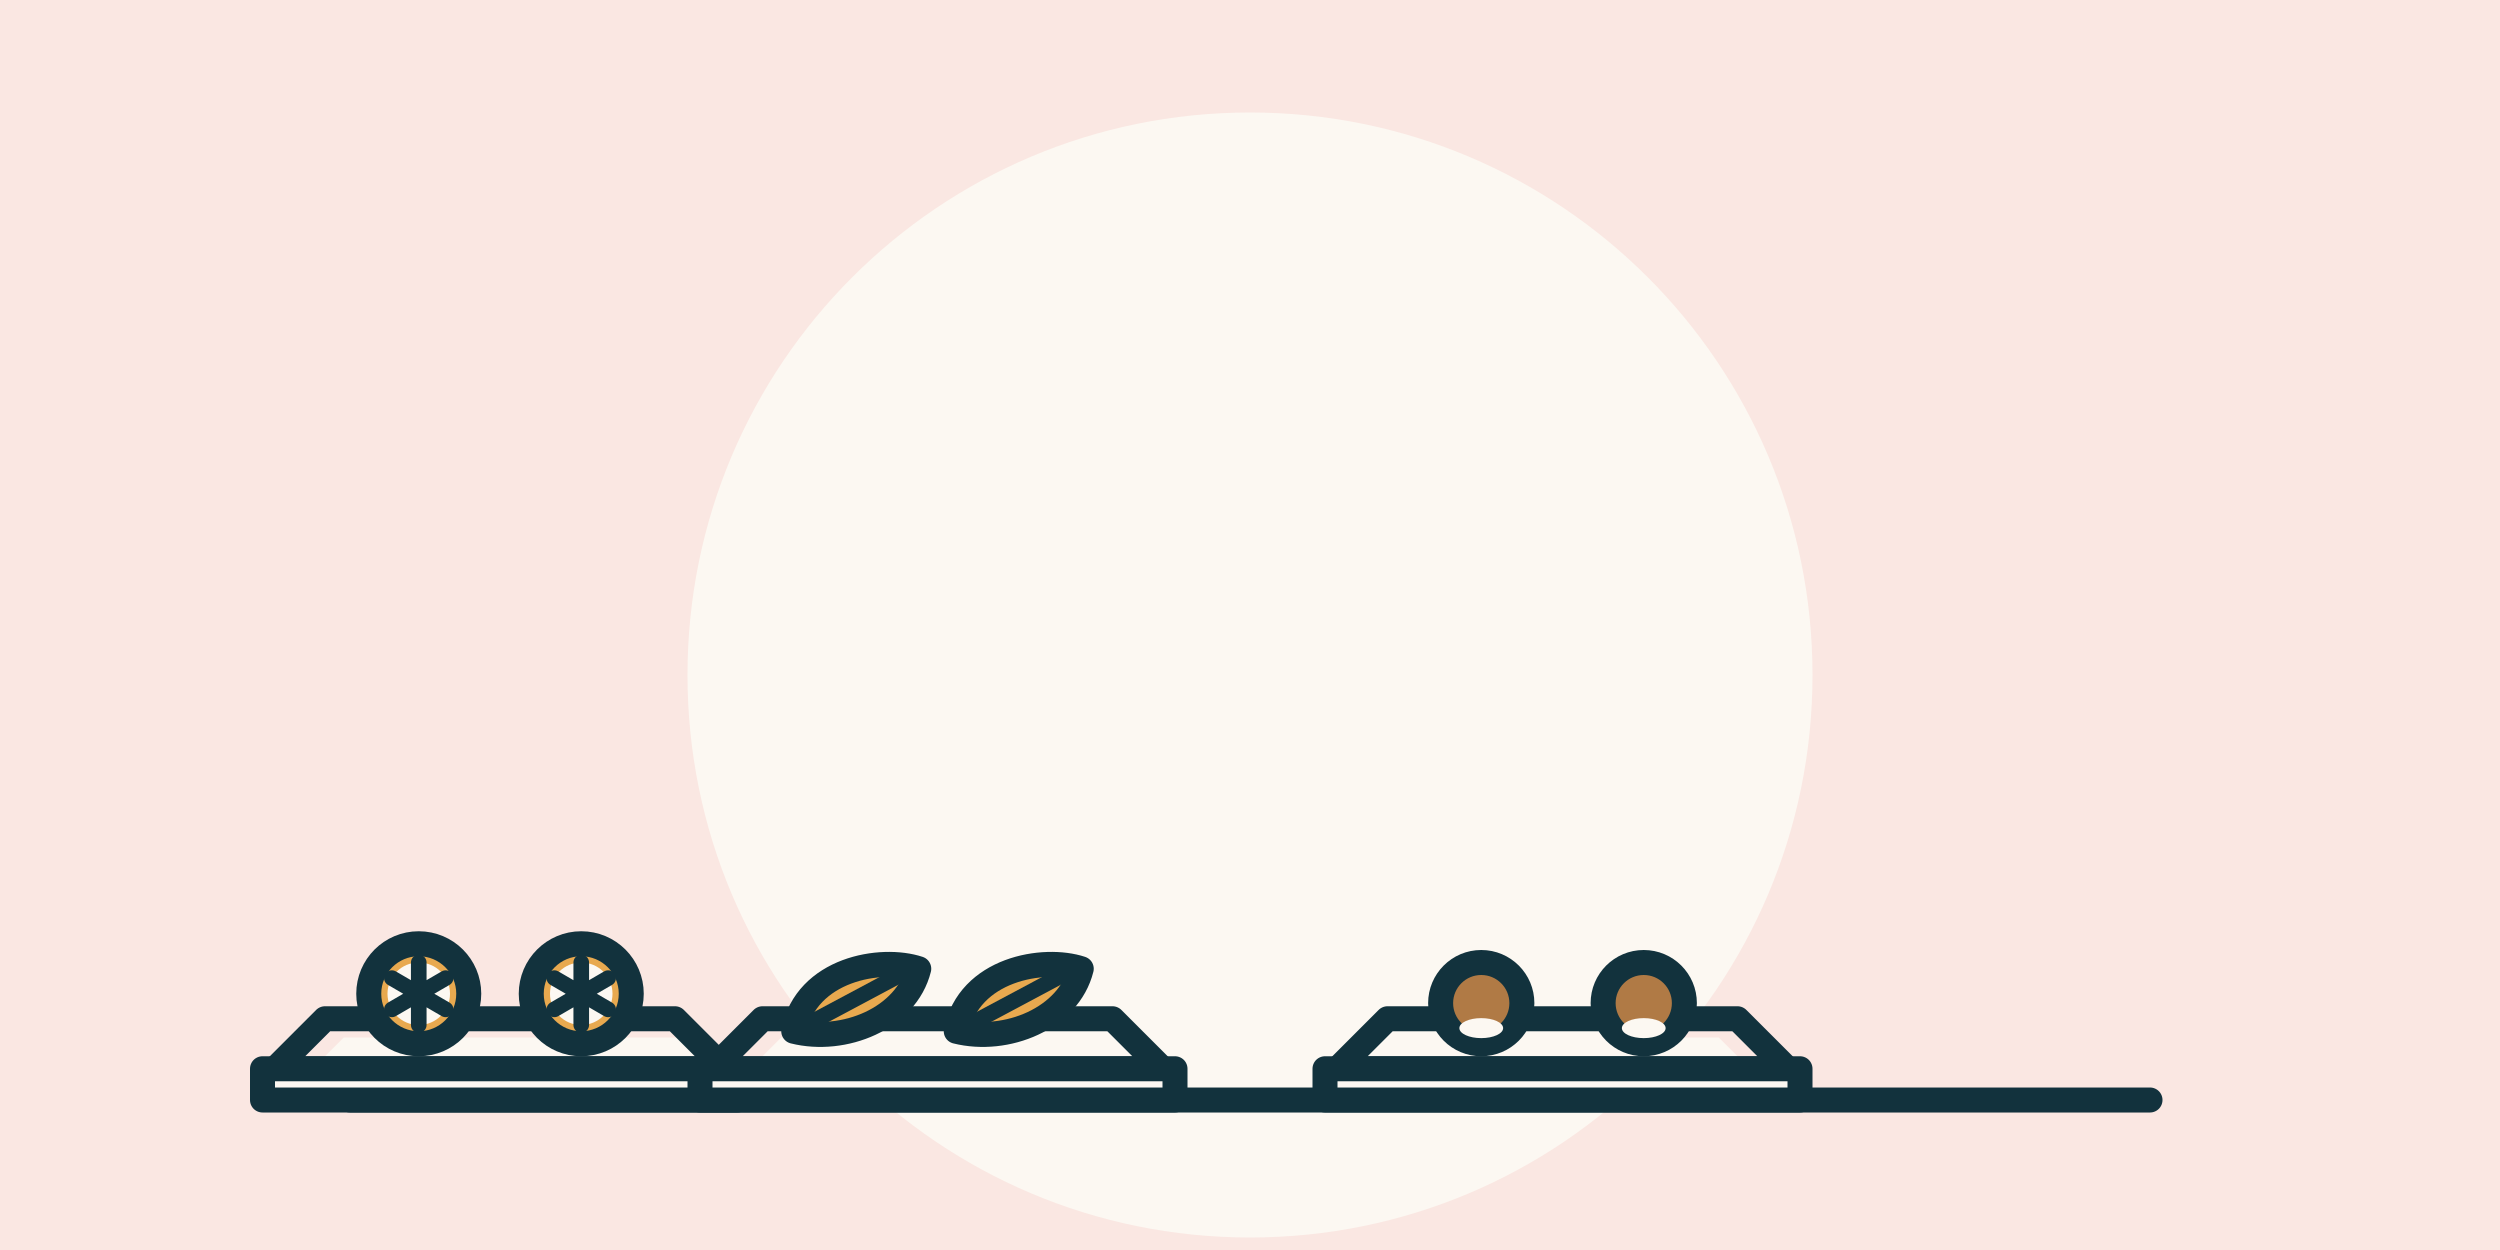
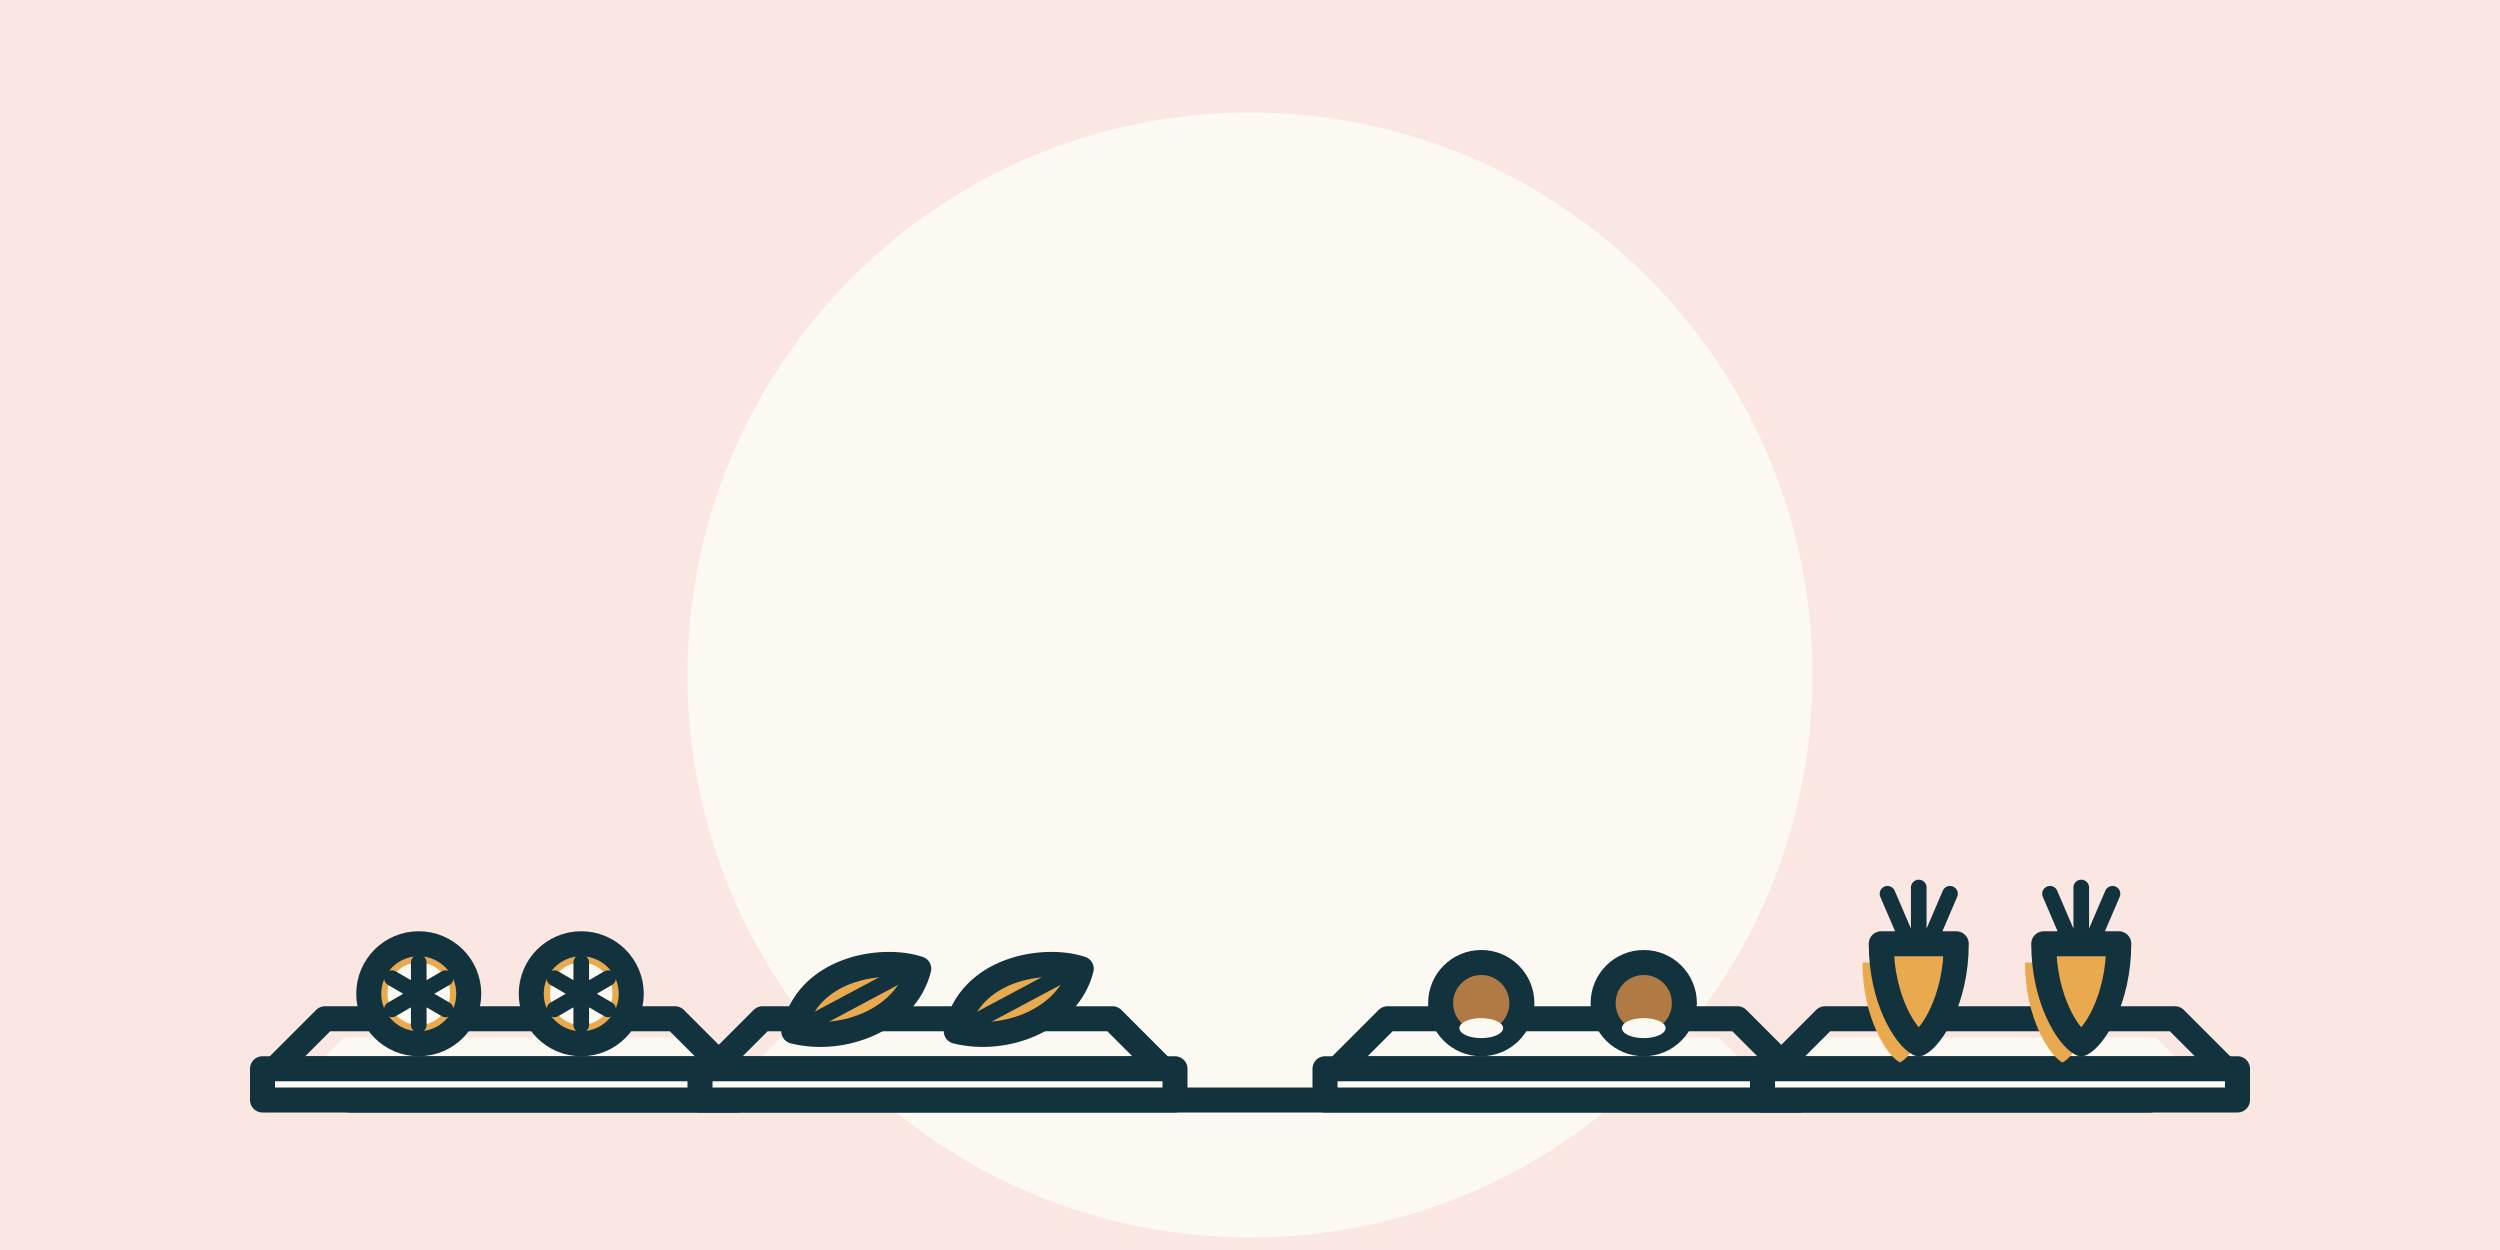
<svg xmlns="http://www.w3.org/2000/svg" width="1200" height="600" viewBox="0 0 400 200">
  <rect width="400" height="200" fill="#FAE7E2" />
  <circle cx="200" cy="108" r="90" fill="#FCF8F2" />
  <g transform="translate(200 176)" stroke="#12323D" stroke-linecap="round" stroke-linejoin="round">
    <path d="M-144 0H144" fill="none" stroke-width="4" />
  </g>
  <g transform="translate(80 176) scale(1 1)" stroke="#12323D" stroke-linecap="round" stroke-linejoin="round">
    <path d="M-28 -13H28L36 -5H-36Z" fill="#FCF8F2" stroke="none" transform="translate(3 3)" />
    <path d="M-28 -13H28L36 -5H-36Z" fill="none" stroke-width="4" />
    <path d="M-38 -5H38V0H-38Z" fill="#FCF8F2" stroke-width="4" />
    <g transform="translate(-13 -9)">
      <circle cx="0" cy="-8" r="8" fill="#E8A94F" stroke-width="4" />
      <circle cx="0" cy="-8" r="5" fill="#FCF8F2" stroke="none" />
      <path d="M0 -13V-3M-4.3 -10.5L4.3 -5.5M-4.3 -5.5L4.3 -10.5" fill="none" stroke-width="2.5" />
    </g>
    <g transform="translate(13 -9)">
      <circle cx="0" cy="-8" r="8" fill="#E8A94F" stroke-width="4" />
      <circle cx="0" cy="-8" r="5" fill="#FCF8F2" stroke="none" />
      <path d="M0 -13V-3M-4.3 -10.5L4.3 -5.5M-4.3 -5.5L4.3 -10.5" fill="none" stroke-width="2.5" />
    </g>
  </g>
  <g transform="translate(150 176) scale(1 1)" stroke="#12323D" stroke-linecap="round" stroke-linejoin="round">
    <path d="M-28 -13H28L36 -5H-36Z" fill="#FCF8F2" stroke="none" transform="translate(3 3)" />
    <path d="M-28 -13H28L36 -5H-36Z" fill="none" stroke-width="4" />
    <path d="M-38 -5H38V0H-38Z" fill="#FCF8F2" stroke-width="4" />
    <g transform="translate(-13 -9)">
      <path d="M-10 -2C-8 -12 4 -14 10 -12C8 -4 -2 0 -10 -2Z" fill="#E8A94F" stroke-width="4" />
      <path d="M-8 -3L7 -11" fill="none" stroke-width="2.5" />
    </g>
    <g transform="translate(13 -9)">
      <path d="M-10 -2C-8 -12 4 -14 10 -12C8 -4 -2 0 -10 -2Z" fill="#E8A94F" stroke-width="4" />
      <path d="M-8 -3L7 -11" fill="none" stroke-width="2.5" />
    </g>
  </g>
  <g transform="translate(250 176) scale(-1 1)" stroke="#12323D" stroke-linecap="round" stroke-linejoin="round">
    <path d="M-28 -13H28L36 -5H-36Z" fill="#FCF8F2" stroke="none" transform="translate(3 3)" />
    <path d="M-28 -13H28L36 -5H-36Z" fill="none" stroke-width="4" />
    <path d="M-38 -5H38V0H-38Z" fill="#FCF8F2" stroke-width="4" />
    <g transform="translate(-13 -9)">
      <circle cx="0" cy="-6.5" r="6.5" fill="#B07A45" stroke-width="4" />
      <ellipse cx="0" cy="-2.5" rx="3.5" ry="1.6" fill="#FCF8F2" stroke="none" />
    </g>
    <g transform="translate(13 -9)">
      <circle cx="0" cy="-6.5" r="6.5" fill="#B07A45" stroke-width="4" />
      <ellipse cx="0" cy="-2.5" rx="3.5" ry="1.6" fill="#FCF8F2" stroke="none" />
    </g>
  </g>
+   <g transform="translate(320 176) scale(-1 1)" stroke="#12323D" stroke-linecap="round" stroke-linejoin="round">
+     <path d="M-28 -13H28L36 -5H-36Z" fill="#FCF8F2" stroke="none" transform="translate(3 3)" />
+     <path d="M-28 -13H28L36 -5H-36Z" fill="none" stroke-width="4" />
+     <path d="M-38 -5H38V0H-38Z" fill="#FCF8F2" stroke-width="4" />
+     <g transform="translate(-13 -9)">
+       <path d="M-6 -16C-6 -7 -2 -1 0 0C2 -1 6 -7 6 -16Z" fill="#E8A94F" stroke="none" transform="translate(3 3)" />
+       <path d="M-6 -16C-6 -7 -2 -1 0 0C2 -1 6 -7 6 -16Z" fill="#E8A94F" stroke-width="4" />
+       <path d="M-2 -17L-5 -24M0 -17V-25M2 -17L5 -24" fill="none" stroke-width="2.5" />
+     </g>
+     <g transform="translate(13 -9)">
+       <path d="M-6 -16C-6 -7 -2 -1 0 0C2 -1 6 -7 6 -16Z" fill="#E8A94F" stroke="none" transform="translate(3 3)" />
+       <path d="M-6 -16C-6 -7 -2 -1 0 0C2 -1 6 -7 6 -16Z" fill="#E8A94F" stroke-width="4" />
+       <path d="M-2 -17L-5 -24M0 -17V-25M2 -17L5 -24" fill="none" stroke-width="2.5" />
+     </g>
+   </g>
</svg>
